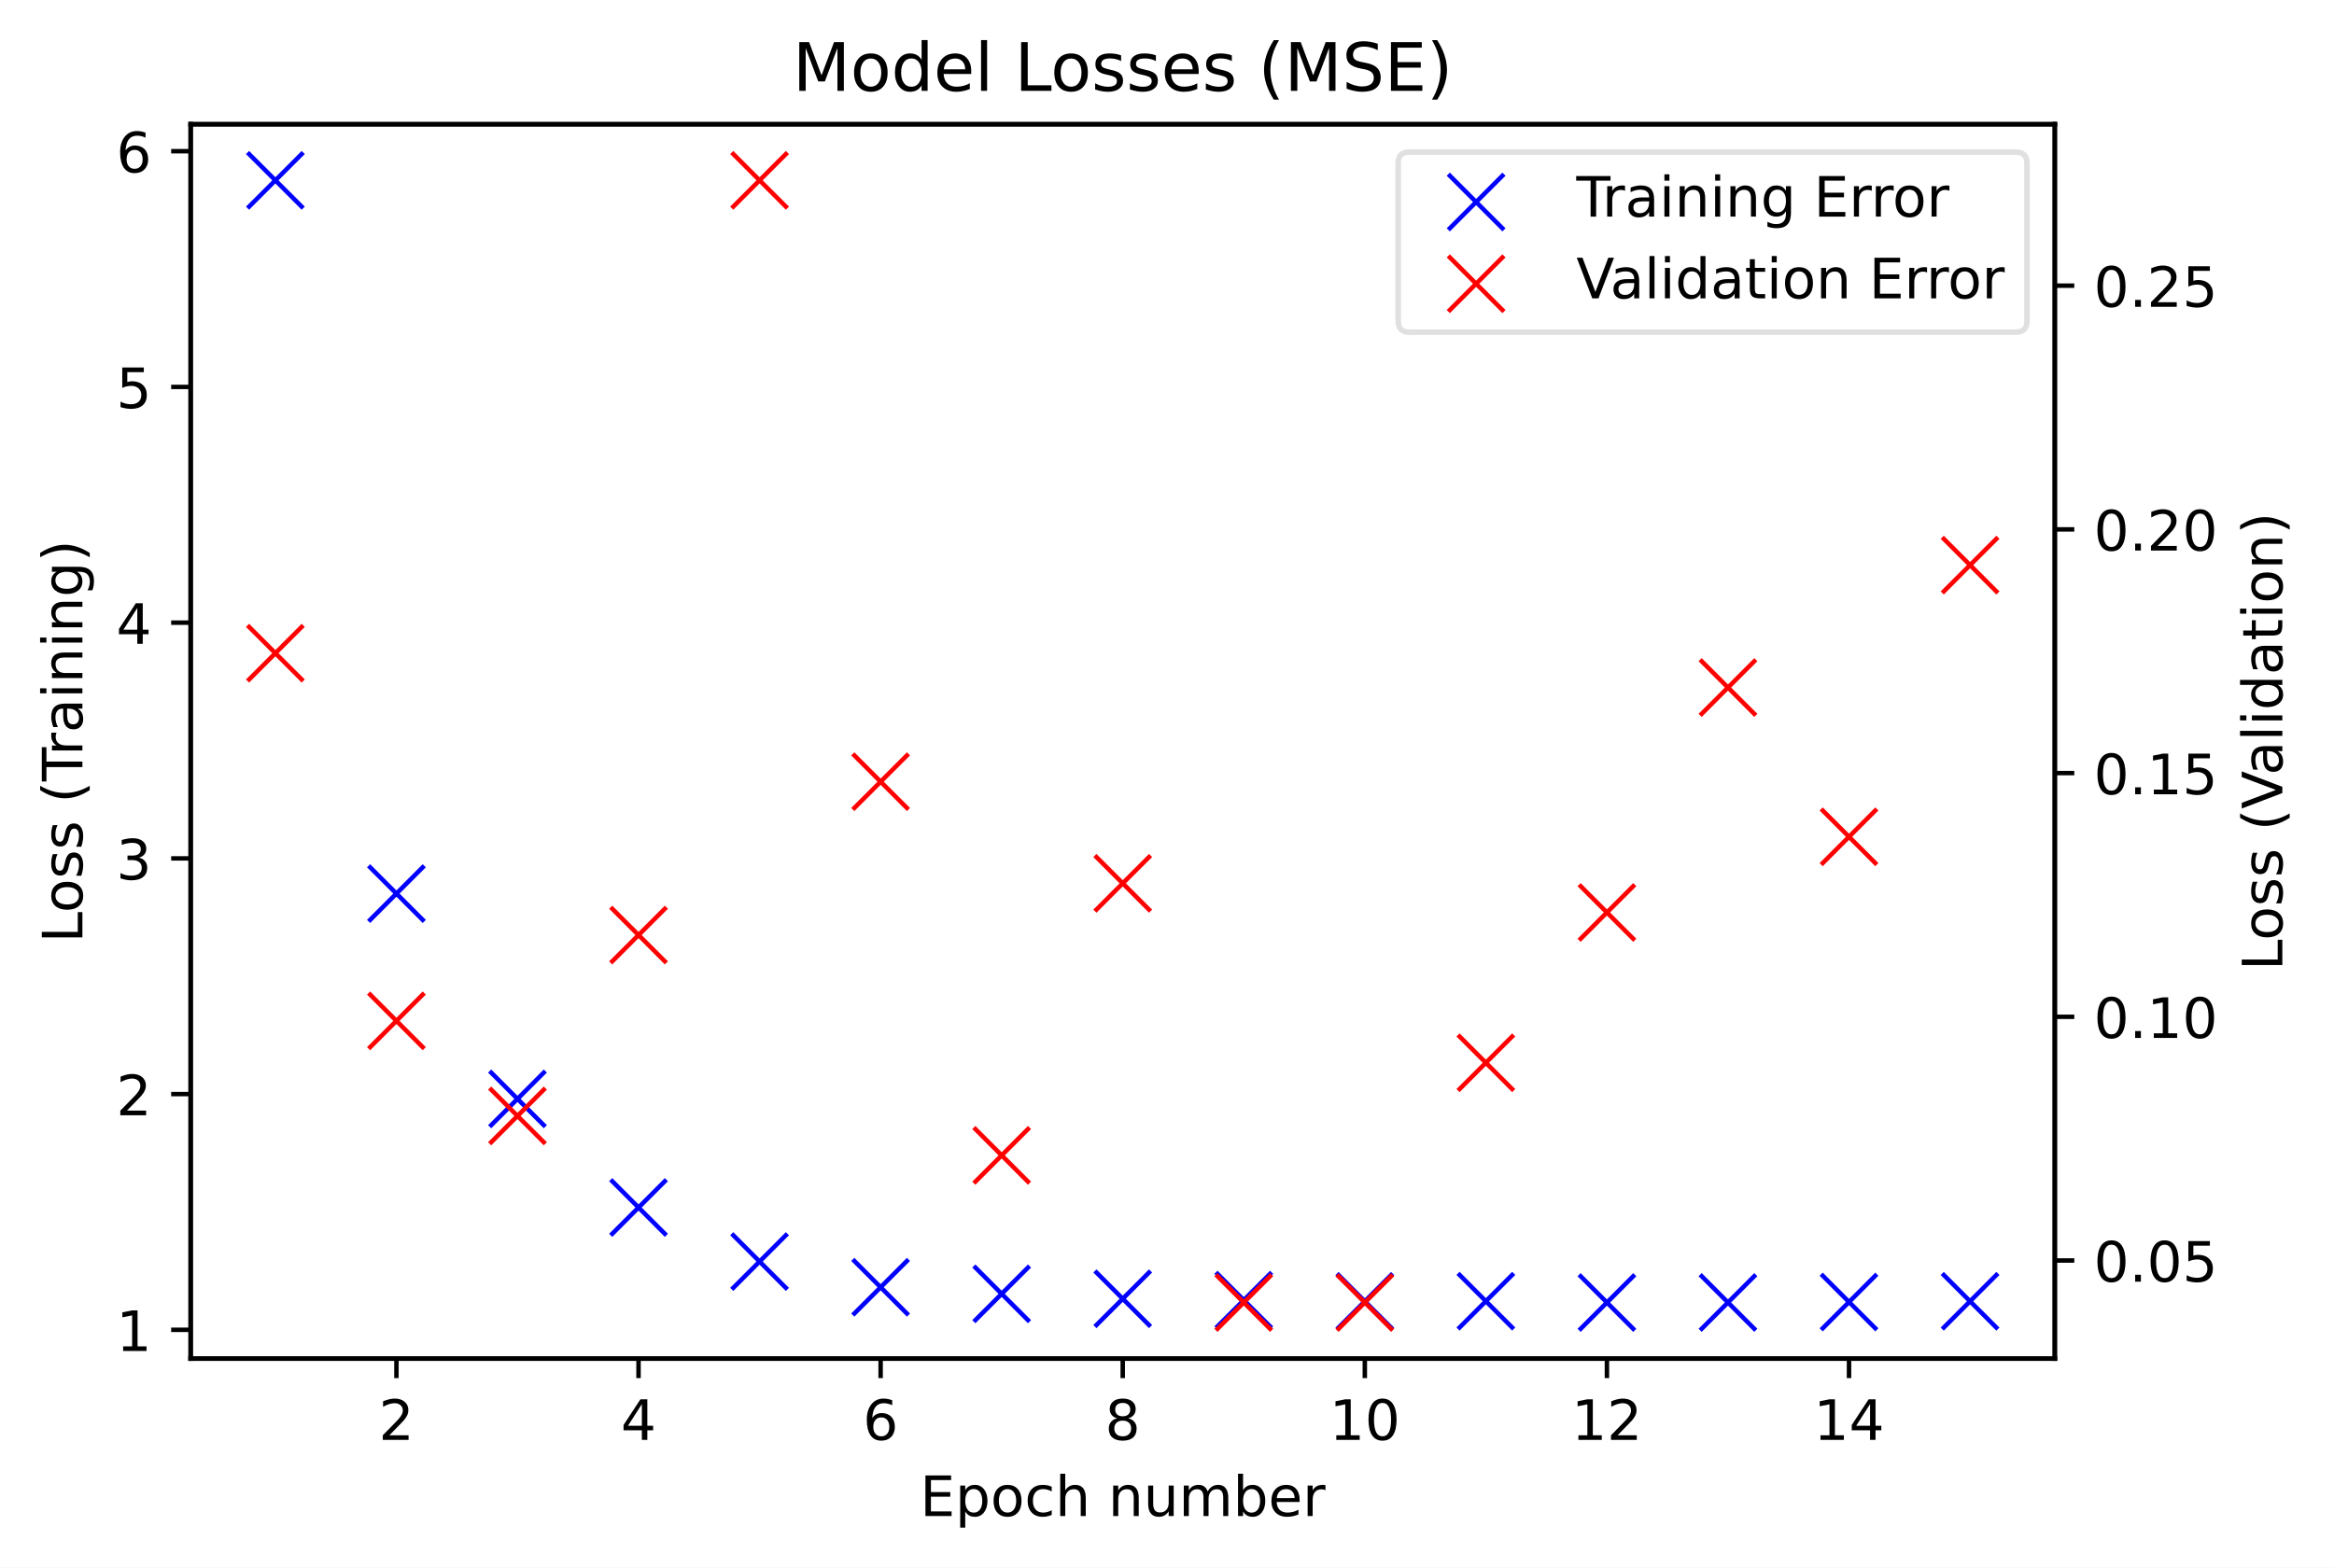
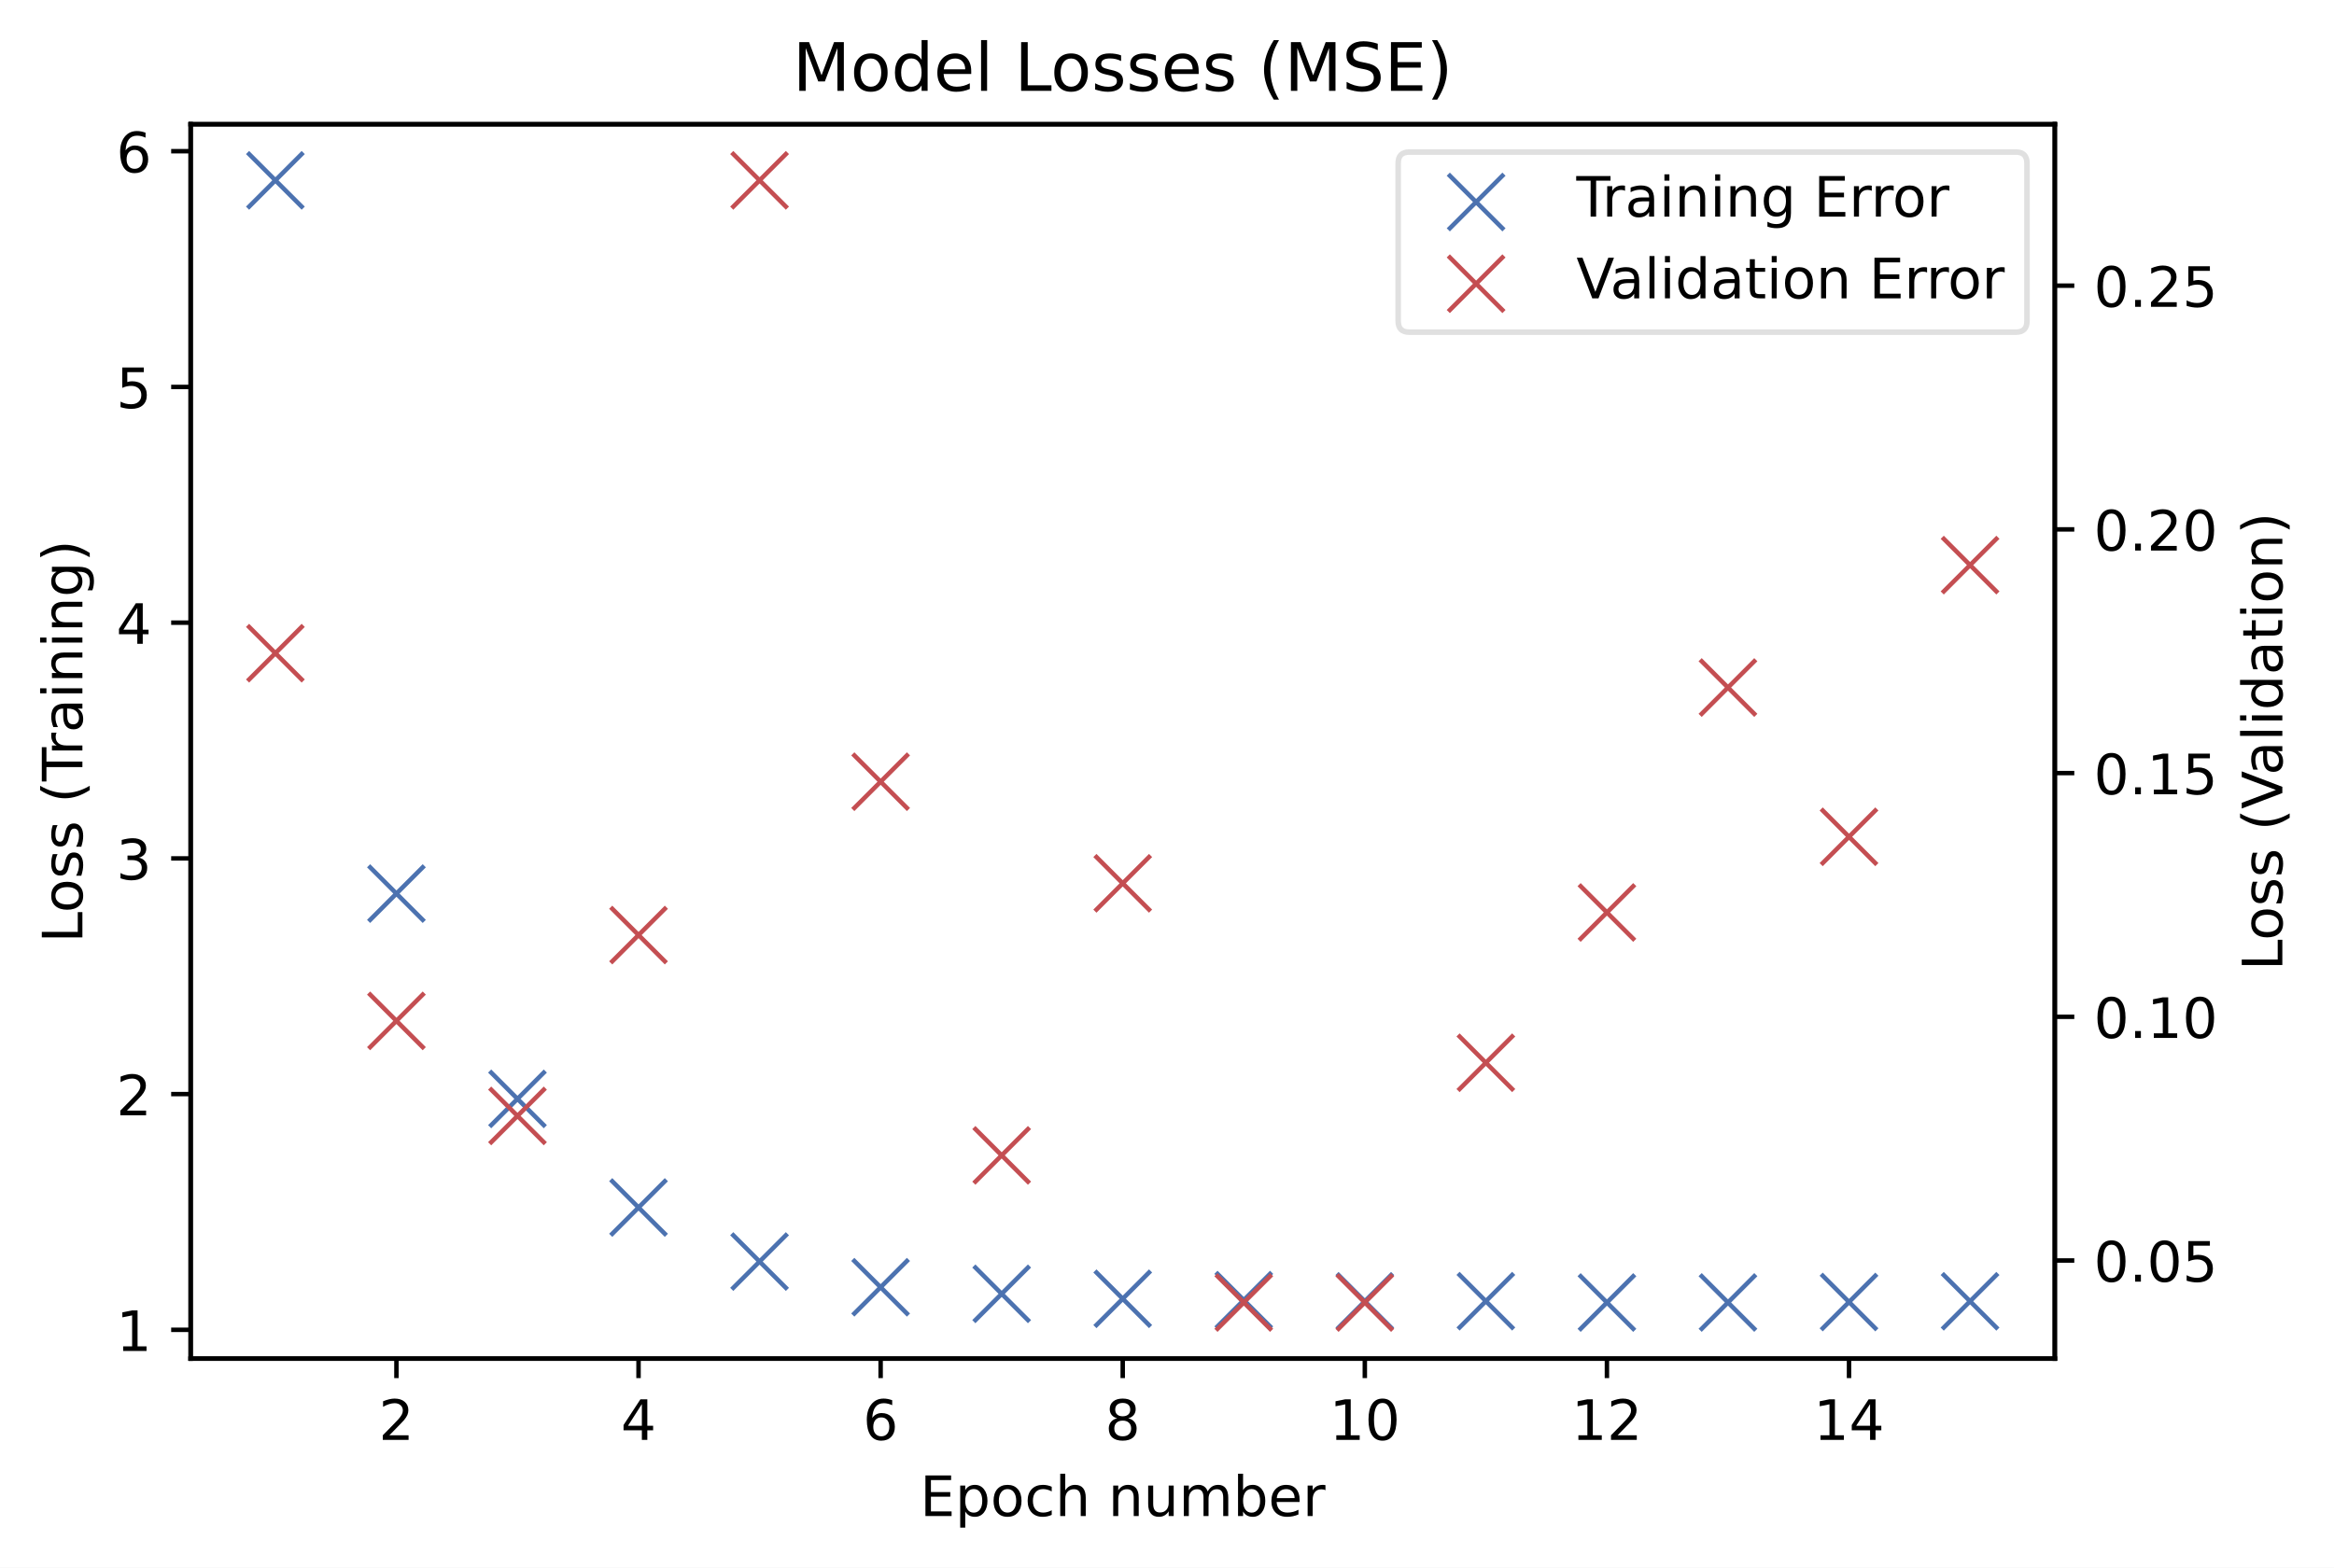
<svg xmlns="http://www.w3.org/2000/svg" xmlns:xlink="http://www.w3.org/1999/xlink" width="419.184pt" height="281.634pt" viewBox="0 0 419.184 281.634" version="1.1">
  <defs>
    <style type="text/css">*{stroke-linejoin: round; stroke-linecap: butt}</style>
  </defs>
  <g id="figure_1">
    <g id="patch_1">
      <path d="M 0 281.634  L 419.184 281.634  L 419.184 0  L 0 0  z " style="fill: #ffffff" />
    </g>
    <g id="axes_1">
      <g id="patch_2">
        <path d="M 34.241 244.078  L 369.041 244.078  L 369.041 22.318  L 34.241 22.318  z " style="fill: #ffffff" />
      </g>
      <g id="PathCollection_1">
        <defs>
-           <path id="mb3726e713e" d="M -5 5  L 5 -5  M -5 -5  L 5 5  " style="stroke: #0000ff; stroke-width: 0.8" />
+           <path id="m3250b4726f" d="M -5 5  L 5 -5  M -5 -5  L 5 5  " style="stroke: #4c72b0; stroke-width: 0.8" />
        </defs>
-         <g clip-path="url(#p3e9a6f4d60)">
-           <use xlink:href="#mb3726e713e" x="49.459" y="32.398" style="fill: #0000ff; stroke: #0000ff; stroke-width: 0.8" />
-           <use xlink:href="#mb3726e713e" x="71.199" y="160.533" style="fill: #0000ff; stroke: #0000ff; stroke-width: 0.8" />
-           <use xlink:href="#mb3726e713e" x="92.939" y="197.414" style="fill: #0000ff; stroke: #0000ff; stroke-width: 0.8" />
-           <use xlink:href="#mb3726e713e" x="114.68" y="216.928" style="fill: #0000ff; stroke: #0000ff; stroke-width: 0.8" />
-           <use xlink:href="#mb3726e713e" x="136.42" y="226.639" style="fill: #0000ff; stroke: #0000ff; stroke-width: 0.8" />
-           <use xlink:href="#mb3726e713e" x="158.16" y="231.252" style="fill: #0000ff; stroke: #0000ff; stroke-width: 0.8" />
-           <use xlink:href="#mb3726e713e" x="179.9" y="232.439" style="fill: #0000ff; stroke: #0000ff; stroke-width: 0.8" />
-           <use xlink:href="#mb3726e713e" x="201.641" y="233.323" style="fill: #0000ff; stroke: #0000ff; stroke-width: 0.8" />
-           <use xlink:href="#mb3726e713e" x="223.381" y="233.569" style="fill: #0000ff; stroke: #0000ff; stroke-width: 0.8" />
-           <use xlink:href="#mb3726e713e" x="245.121" y="233.783" style="fill: #0000ff; stroke: #0000ff; stroke-width: 0.8" />
-           <use xlink:href="#mb3726e713e" x="266.861" y="233.759" style="fill: #0000ff; stroke: #0000ff; stroke-width: 0.8" />
-           <use xlink:href="#mb3726e713e" x="288.602" y="233.998" style="fill: #0000ff; stroke: #0000ff; stroke-width: 0.8" />
-           <use xlink:href="#mb3726e713e" x="310.342" y="233.99" style="fill: #0000ff; stroke: #0000ff; stroke-width: 0.8" />
-           <use xlink:href="#mb3726e713e" x="332.082" y="233.906" style="fill: #0000ff; stroke: #0000ff; stroke-width: 0.8" />
-           <use xlink:href="#mb3726e713e" x="353.822" y="233.776" style="fill: #0000ff; stroke: #0000ff; stroke-width: 0.8" />
+         <g clip-path="url(#p61c40972ce)">
+           <use xlink:href="#m3250b4726f" x="49.459" y="32.398" style="fill: #4c72b0; stroke: #4c72b0; stroke-width: 0.8" />
+           <use xlink:href="#m3250b4726f" x="71.199" y="160.533" style="fill: #4c72b0; stroke: #4c72b0; stroke-width: 0.8" />
+           <use xlink:href="#m3250b4726f" x="92.939" y="197.414" style="fill: #4c72b0; stroke: #4c72b0; stroke-width: 0.8" />
+           <use xlink:href="#m3250b4726f" x="114.68" y="216.928" style="fill: #4c72b0; stroke: #4c72b0; stroke-width: 0.8" />
+           <use xlink:href="#m3250b4726f" x="136.42" y="226.639" style="fill: #4c72b0; stroke: #4c72b0; stroke-width: 0.8" />
+           <use xlink:href="#m3250b4726f" x="158.16" y="231.252" style="fill: #4c72b0; stroke: #4c72b0; stroke-width: 0.8" />
+           <use xlink:href="#m3250b4726f" x="179.9" y="232.439" style="fill: #4c72b0; stroke: #4c72b0; stroke-width: 0.8" />
+           <use xlink:href="#m3250b4726f" x="201.641" y="233.323" style="fill: #4c72b0; stroke: #4c72b0; stroke-width: 0.8" />
+           <use xlink:href="#m3250b4726f" x="223.381" y="233.569" style="fill: #4c72b0; stroke: #4c72b0; stroke-width: 0.8" />
+           <use xlink:href="#m3250b4726f" x="245.121" y="233.783" style="fill: #4c72b0; stroke: #4c72b0; stroke-width: 0.8" />
+           <use xlink:href="#m3250b4726f" x="266.861" y="233.759" style="fill: #4c72b0; stroke: #4c72b0; stroke-width: 0.8" />
+           <use xlink:href="#m3250b4726f" x="288.602" y="233.998" style="fill: #4c72b0; stroke: #4c72b0; stroke-width: 0.8" />
+           <use xlink:href="#m3250b4726f" x="310.342" y="233.99" style="fill: #4c72b0; stroke: #4c72b0; stroke-width: 0.8" />
+           <use xlink:href="#m3250b4726f" x="332.082" y="233.906" style="fill: #4c72b0; stroke: #4c72b0; stroke-width: 0.8" />
+           <use xlink:href="#m3250b4726f" x="353.822" y="233.776" style="fill: #4c72b0; stroke: #4c72b0; stroke-width: 0.8" />
        </g>
      </g>
      <g id="matplotlib.axis_1">
        <g id="xtick_1">
          <g id="line2d_1">
            <defs>
-               <path id="m79cc9556dd" d="M 0 0  L 0 3.5  " style="stroke: #000000; stroke-width: 0.8" />
+               <path id="md913545d0e" d="M 0 0  L 0 3.5  " style="stroke: #000000; stroke-width: 0.8" />
            </defs>
            <g>
-               <use xlink:href="#m79cc9556dd" x="71.199" y="244.078" style="stroke: #000000; stroke-width: 0.8" />
+               <use xlink:href="#md913545d0e" x="71.199" y="244.078" style="stroke: #000000; stroke-width: 0.8" />
            </g>
          </g>
          <g id="text_1">
            <g transform="translate(68.01782 258.6766) scale(0.1 -0.1)">
              <defs>
                <path id="DejaVuSans-32" d="M 1228 531  L 3431 531  L 3431 0  L 469 0  L 469 531  Q 828 903 1448 1529  Q 2069 2156 2228 2338  Q 2531 2678 2651 2914  Q 2772 3150 2772 3378  Q 2772 3750 2511 3984  Q 2250 4219 1831 4219  Q 1534 4219 1204 4116  Q 875 4013 500 3803  L 500 4441  Q 881 4594 1212 4672  Q 1544 4750 1819 4750  Q 2544 4750 2975 4387  Q 3406 4025 3406 3419  Q 3406 3131 3298 2873  Q 3191 2616 2906 2266  Q 2828 2175 2409 1742  Q 1991 1309 1228 531  z " transform="scale(0.015625)" />
              </defs>
              <use xlink:href="#DejaVuSans-32" />
            </g>
          </g>
        </g>
        <g id="xtick_2">
          <g id="line2d_2">
            <g>
-               <use xlink:href="#m79cc9556dd" x="114.68" y="244.078" style="stroke: #000000; stroke-width: 0.8" />
+               <use xlink:href="#md913545d0e" x="114.68" y="244.078" style="stroke: #000000; stroke-width: 0.8" />
            </g>
          </g>
          <g id="text_2">
            <g transform="translate(111.4983 258.6766) scale(0.1 -0.1)">
              <defs>
                <path id="DejaVuSans-34" d="M 2419 4116  L 825 1625  L 2419 1625  L 2419 4116  z M 2253 4666  L 3047 4666  L 3047 1625  L 3713 1625  L 3713 1100  L 3047 1100  L 3047 0  L 2419 0  L 2419 1100  L 313 1100  L 313 1709  L 2253 4666  z " transform="scale(0.015625)" />
              </defs>
              <use xlink:href="#DejaVuSans-34" />
            </g>
          </g>
        </g>
        <g id="xtick_3">
          <g id="line2d_3">
            <g>
-               <use xlink:href="#m79cc9556dd" x="158.16" y="244.078" style="stroke: #000000; stroke-width: 0.8" />
+               <use xlink:href="#md913545d0e" x="158.16" y="244.078" style="stroke: #000000; stroke-width: 0.8" />
            </g>
          </g>
          <g id="text_3">
            <g transform="translate(154.9789 258.6766) scale(0.1 -0.1)">
              <defs>
                <path id="DejaVuSans-36" d="M 2113 2584  Q 1688 2584 1439 2293  Q 1191 2003 1191 1497  Q 1191 994 1439 701  Q 1688 409 2113 409  Q 2538 409 2786 701  Q 3034 994 3034 1497  Q 3034 2003 2786 2293  Q 2538 2584 2113 2584  z M 3366 4563  L 3366 3988  Q 3128 4100 2886 4159  Q 2644 4219 2406 4219  Q 1781 4219 1451 3797  Q 1122 3375 1075 2522  Q 1259 2794 1537 2939  Q 1816 3084 2150 3084  Q 2853 3084 3261 2657  Q 3669 2231 3669 1497  Q 3669 778 3244 343  Q 2819 -91 2113 -91  Q 1303 -91 875 529  Q 447 1150 447 2328  Q 447 3434 972 4092  Q 1497 4750 2381 4750  Q 2619 4750 2861 4703  Q 3103 4656 3366 4563  z " transform="scale(0.015625)" />
              </defs>
              <use xlink:href="#DejaVuSans-36" />
            </g>
          </g>
        </g>
        <g id="xtick_4">
          <g id="line2d_4">
            <g>
-               <use xlink:href="#m79cc9556dd" x="201.641" y="244.078" style="stroke: #000000; stroke-width: 0.8" />
+               <use xlink:href="#md913545d0e" x="201.641" y="244.078" style="stroke: #000000; stroke-width: 0.8" />
            </g>
          </g>
          <g id="text_4">
            <g transform="translate(198.4594 258.6766) scale(0.1 -0.1)">
              <defs>
                <path id="DejaVuSans-38" d="M 2034 2216  Q 1584 2216 1326 1975  Q 1069 1734 1069 1313  Q 1069 891 1326 650  Q 1584 409 2034 409  Q 2484 409 2743 651  Q 3003 894 3003 1313  Q 3003 1734 2745 1975  Q 2488 2216 2034 2216  z M 1403 2484  Q 997 2584 770 2862  Q 544 3141 544 3541  Q 544 4100 942 4425  Q 1341 4750 2034 4750  Q 2731 4750 3128 4425  Q 3525 4100 3525 3541  Q 3525 3141 3298 2862  Q 3072 2584 2669 2484  Q 3125 2378 3379 2068  Q 3634 1759 3634 1313  Q 3634 634 3220 271  Q 2806 -91 2034 -91  Q 1263 -91 848 271  Q 434 634 434 1313  Q 434 1759 690 2068  Q 947 2378 1403 2484  z M 1172 3481  Q 1172 3119 1398 2916  Q 1625 2713 2034 2713  Q 2441 2713 2670 2916  Q 2900 3119 2900 3481  Q 2900 3844 2670 4047  Q 2441 4250 2034 4250  Q 1625 4250 1398 4047  Q 1172 3844 1172 3481  z " transform="scale(0.015625)" />
              </defs>
              <use xlink:href="#DejaVuSans-38" />
            </g>
          </g>
        </g>
        <g id="xtick_5">
          <g id="line2d_5">
            <g>
-               <use xlink:href="#m79cc9556dd" x="245.121" y="244.078" style="stroke: #000000; stroke-width: 0.8" />
+               <use xlink:href="#md913545d0e" x="245.121" y="244.078" style="stroke: #000000; stroke-width: 0.8" />
            </g>
          </g>
          <g id="text_5">
            <g transform="translate(238.7586 258.6766) scale(0.1 -0.1)">
              <defs>
                <path id="DejaVuSans-31" d="M 794 531  L 1825 531  L 1825 4091  L 703 3866  L 703 4441  L 1819 4666  L 2450 4666  L 2450 531  L 3481 531  L 3481 0  L 794 0  L 794 531  z " transform="scale(0.015625)" />
                <path id="DejaVuSans-30" d="M 2034 4250  Q 1547 4250 1301 3770  Q 1056 3291 1056 2328  Q 1056 1369 1301 889  Q 1547 409 2034 409  Q 2525 409 2770 889  Q 3016 1369 3016 2328  Q 3016 3291 2770 3770  Q 2525 4250 2034 4250  z M 2034 4750  Q 2819 4750 3233 4129  Q 3647 3509 3647 2328  Q 3647 1150 3233 529  Q 2819 -91 2034 -91  Q 1250 -91 836 529  Q 422 1150 422 2328  Q 422 3509 836 4129  Q 1250 4750 2034 4750  z " transform="scale(0.015625)" />
              </defs>
              <use xlink:href="#DejaVuSans-31" />
              <use xlink:href="#DejaVuSans-30" x="63.623" />
            </g>
          </g>
        </g>
        <g id="xtick_6">
          <g id="line2d_6">
            <g>
-               <use xlink:href="#m79cc9556dd" x="288.602" y="244.078" style="stroke: #000000; stroke-width: 0.8" />
+               <use xlink:href="#md913545d0e" x="288.602" y="244.078" style="stroke: #000000; stroke-width: 0.8" />
            </g>
          </g>
          <g id="text_6">
            <g transform="translate(282.2392 258.6766) scale(0.1 -0.1)">
              <use xlink:href="#DejaVuSans-31" />
              <use xlink:href="#DejaVuSans-32" x="63.623" />
            </g>
          </g>
        </g>
        <g id="xtick_7">
          <g id="line2d_7">
            <g>
-               <use xlink:href="#m79cc9556dd" x="332.082" y="244.078" style="stroke: #000000; stroke-width: 0.8" />
+               <use xlink:href="#md913545d0e" x="332.082" y="244.078" style="stroke: #000000; stroke-width: 0.8" />
            </g>
          </g>
          <g id="text_7">
            <g transform="translate(325.7197 258.6766) scale(0.1 -0.1)">
              <use xlink:href="#DejaVuSans-31" />
              <use xlink:href="#DejaVuSans-34" x="63.623" />
            </g>
          </g>
        </g>
        <g id="text_8">
          <g transform="translate(165.2266 272.3547) scale(0.1 -0.1)">
            <defs>
              <path id="DejaVuSans-45" d="M 628 4666  L 3578 4666  L 3578 4134  L 1259 4134  L 1259 2753  L 3481 2753  L 3481 2222  L 1259 2222  L 1259 531  L 3634 531  L 3634 0  L 628 0  L 628 4666  z " transform="scale(0.015625)" />
              <path id="DejaVuSans-70" d="M 1159 525  L 1159 -1331  L 581 -1331  L 581 3500  L 1159 3500  L 1159 2969  Q 1341 3281 1617 3432  Q 1894 3584 2278 3584  Q 2916 3584 3314 3078  Q 3713 2572 3713 1747  Q 3713 922 3314 415  Q 2916 -91 2278 -91  Q 1894 -91 1617 61  Q 1341 213 1159 525  z M 3116 1747  Q 3116 2381 2855 2742  Q 2594 3103 2138 3103  Q 1681 3103 1420 2742  Q 1159 2381 1159 1747  Q 1159 1113 1420 752  Q 1681 391 2138 391  Q 2594 391 2855 752  Q 3116 1113 3116 1747  z " transform="scale(0.015625)" />
              <path id="DejaVuSans-6f" d="M 1959 3097  Q 1497 3097 1228 2736  Q 959 2375 959 1747  Q 959 1119 1226 758  Q 1494 397 1959 397  Q 2419 397 2687 759  Q 2956 1122 2956 1747  Q 2956 2369 2687 2733  Q 2419 3097 1959 3097  z M 1959 3584  Q 2709 3584 3137 3096  Q 3566 2609 3566 1747  Q 3566 888 3137 398  Q 2709 -91 1959 -91  Q 1206 -91 779 398  Q 353 888 353 1747  Q 353 2609 779 3096  Q 1206 3584 1959 3584  z " transform="scale(0.015625)" />
              <path id="DejaVuSans-63" d="M 3122 3366  L 3122 2828  Q 2878 2963 2633 3030  Q 2388 3097 2138 3097  Q 1578 3097 1268 2742  Q 959 2388 959 1747  Q 959 1106 1268 751  Q 1578 397 2138 397  Q 2388 397 2633 464  Q 2878 531 3122 666  L 3122 134  Q 2881 22 2623 -34  Q 2366 -91 2075 -91  Q 1284 -91 818 406  Q 353 903 353 1747  Q 353 2603 823 3093  Q 1294 3584 2113 3584  Q 2378 3584 2631 3529  Q 2884 3475 3122 3366  z " transform="scale(0.015625)" />
              <path id="DejaVuSans-68" d="M 3513 2113  L 3513 0  L 2938 0  L 2938 2094  Q 2938 2591 2744 2837  Q 2550 3084 2163 3084  Q 1697 3084 1428 2787  Q 1159 2491 1159 1978  L 1159 0  L 581 0  L 581 4863  L 1159 4863  L 1159 2956  Q 1366 3272 1645 3428  Q 1925 3584 2291 3584  Q 2894 3584 3203 3211  Q 3513 2838 3513 2113  z " transform="scale(0.015625)" />
              <path id="DejaVuSans-20" transform="scale(0.015625)" />
              <path id="DejaVuSans-6e" d="M 3513 2113  L 3513 0  L 2938 0  L 2938 2094  Q 2938 2591 2744 2837  Q 2550 3084 2163 3084  Q 1697 3084 1428 2787  Q 1159 2491 1159 1978  L 1159 0  L 581 0  L 581 3500  L 1159 3500  L 1159 2956  Q 1366 3272 1645 3428  Q 1925 3584 2291 3584  Q 2894 3584 3203 3211  Q 3513 2838 3513 2113  z " transform="scale(0.015625)" />
              <path id="DejaVuSans-75" d="M 544 1381  L 544 3500  L 1119 3500  L 1119 1403  Q 1119 906 1312 657  Q 1506 409 1894 409  Q 2359 409 2629 706  Q 2900 1003 2900 1516  L 2900 3500  L 3475 3500  L 3475 0  L 2900 0  L 2900 538  Q 2691 219 2414 64  Q 2138 -91 1772 -91  Q 1169 -91 856 284  Q 544 659 544 1381  z M 1991 3584  L 1991 3584  z " transform="scale(0.015625)" />
              <path id="DejaVuSans-6d" d="M 3328 2828  Q 3544 3216 3844 3400  Q 4144 3584 4550 3584  Q 5097 3584 5394 3201  Q 5691 2819 5691 2113  L 5691 0  L 5113 0  L 5113 2094  Q 5113 2597 4934 2840  Q 4756 3084 4391 3084  Q 3944 3084 3684 2787  Q 3425 2491 3425 1978  L 3425 0  L 2847 0  L 2847 2094  Q 2847 2600 2669 2842  Q 2491 3084 2119 3084  Q 1678 3084 1418 2786  Q 1159 2488 1159 1978  L 1159 0  L 581 0  L 581 3500  L 1159 3500  L 1159 2956  Q 1356 3278 1631 3431  Q 1906 3584 2284 3584  Q 2666 3584 2933 3390  Q 3200 3197 3328 2828  z " transform="scale(0.015625)" />
              <path id="DejaVuSans-62" d="M 3116 1747  Q 3116 2381 2855 2742  Q 2594 3103 2138 3103  Q 1681 3103 1420 2742  Q 1159 2381 1159 1747  Q 1159 1113 1420 752  Q 1681 391 2138 391  Q 2594 391 2855 752  Q 3116 1113 3116 1747  z M 1159 2969  Q 1341 3281 1617 3432  Q 1894 3584 2278 3584  Q 2916 3584 3314 3078  Q 3713 2572 3713 1747  Q 3713 922 3314 415  Q 2916 -91 2278 -91  Q 1894 -91 1617 61  Q 1341 213 1159 525  L 1159 0  L 581 0  L 581 4863  L 1159 4863  L 1159 2969  z " transform="scale(0.015625)" />
              <path id="DejaVuSans-65" d="M 3597 1894  L 3597 1613  L 953 1613  Q 991 1019 1311 708  Q 1631 397 2203 397  Q 2534 397 2845 478  Q 3156 559 3463 722  L 3463 178  Q 3153 47 2828 -22  Q 2503 -91 2169 -91  Q 1331 -91 842 396  Q 353 884 353 1716  Q 353 2575 817 3079  Q 1281 3584 2069 3584  Q 2775 3584 3186 3129  Q 3597 2675 3597 1894  z M 3022 2063  Q 3016 2534 2758 2815  Q 2500 3097 2075 3097  Q 1594 3097 1305 2825  Q 1016 2553 972 2059  L 3022 2063  z " transform="scale(0.015625)" />
              <path id="DejaVuSans-72" d="M 2631 2963  Q 2534 3019 2420 3045  Q 2306 3072 2169 3072  Q 1681 3072 1420 2755  Q 1159 2438 1159 1844  L 1159 0  L 581 0  L 581 3500  L 1159 3500  L 1159 2956  Q 1341 3275 1631 3429  Q 1922 3584 2338 3584  Q 2397 3584 2469 3576  Q 2541 3569 2628 3553  L 2631 2963  z " transform="scale(0.015625)" />
            </defs>
            <use xlink:href="#DejaVuSans-45" />
            <use xlink:href="#DejaVuSans-70" x="63.184" />
            <use xlink:href="#DejaVuSans-6f" x="126.66" />
            <use xlink:href="#DejaVuSans-63" x="187.842" />
            <use xlink:href="#DejaVuSans-68" x="242.822" />
            <use xlink:href="#DejaVuSans-20" x="306.201" />
            <use xlink:href="#DejaVuSans-6e" x="337.988" />
            <use xlink:href="#DejaVuSans-75" x="401.367" />
            <use xlink:href="#DejaVuSans-6d" x="464.746" />
            <use xlink:href="#DejaVuSans-62" x="562.158" />
            <use xlink:href="#DejaVuSans-65" x="625.635" />
            <use xlink:href="#DejaVuSans-72" x="687.158" />
          </g>
        </g>
      </g>
      <g id="matplotlib.axis_2">
        <g id="ytick_1">
          <g id="line2d_8">
            <defs>
-               <path id="m2c5ec5fc30" d="M 0 0  L -3.5 0  " style="stroke: #000000; stroke-width: 0.8" />
+               <path id="m5b9c83cafd" d="M 0 0  L -3.5 0  " style="stroke: #000000; stroke-width: 0.8" />
            </defs>
            <g>
-               <use xlink:href="#m2c5ec5fc30" x="34.241" y="238.903" style="stroke: #000000; stroke-width: 0.8" />
+               <use xlink:href="#m5b9c83cafd" x="34.241" y="238.903" style="stroke: #000000; stroke-width: 0.8" />
            </g>
          </g>
          <g id="text_9">
            <g transform="translate(20.87813 242.7022) scale(0.1 -0.1)">
              <use xlink:href="#DejaVuSans-31" />
            </g>
          </g>
        </g>
        <g id="ytick_2">
          <g id="line2d_9">
            <g>
-               <use xlink:href="#m2c5ec5fc30" x="34.241" y="196.555" style="stroke: #000000; stroke-width: 0.8" />
+               <use xlink:href="#m5b9c83cafd" x="34.241" y="196.555" style="stroke: #000000; stroke-width: 0.8" />
            </g>
          </g>
          <g id="text_10">
            <g transform="translate(20.87813 200.3546) scale(0.1 -0.1)">
              <use xlink:href="#DejaVuSans-32" />
            </g>
          </g>
        </g>
        <g id="ytick_3">
          <g id="line2d_10">
            <g>
-               <use xlink:href="#m2c5ec5fc30" x="34.241" y="154.208" style="stroke: #000000; stroke-width: 0.8" />
+               <use xlink:href="#m5b9c83cafd" x="34.241" y="154.208" style="stroke: #000000; stroke-width: 0.8" />
            </g>
          </g>
          <g id="text_11">
            <g transform="translate(20.87813 158.0071) scale(0.1 -0.1)">
              <defs>
                <path id="DejaVuSans-33" d="M 2597 2516  Q 3050 2419 3304 2112  Q 3559 1806 3559 1356  Q 3559 666 3084 287  Q 2609 -91 1734 -91  Q 1441 -91 1130 -33  Q 819 25 488 141  L 488 750  Q 750 597 1062 519  Q 1375 441 1716 441  Q 2309 441 2620 675  Q 2931 909 2931 1356  Q 2931 1769 2642 2001  Q 2353 2234 1838 2234  L 1294 2234  L 1294 2753  L 1863 2753  Q 2328 2753 2575 2939  Q 2822 3125 2822 3475  Q 2822 3834 2567 4026  Q 2313 4219 1838 4219  Q 1578 4219 1281 4162  Q 984 4106 628 3988  L 628 4550  Q 988 4650 1302 4700  Q 1616 4750 1894 4750  Q 2613 4750 3031 4423  Q 3450 4097 3450 3541  Q 3450 3153 3228 2886  Q 3006 2619 2597 2516  z " transform="scale(0.015625)" />
              </defs>
              <use xlink:href="#DejaVuSans-33" />
            </g>
          </g>
        </g>
        <g id="ytick_4">
          <g id="line2d_11">
            <g>
-               <use xlink:href="#m2c5ec5fc30" x="34.241" y="111.86" style="stroke: #000000; stroke-width: 0.8" />
+               <use xlink:href="#m5b9c83cafd" x="34.241" y="111.86" style="stroke: #000000; stroke-width: 0.8" />
            </g>
          </g>
          <g id="text_12">
            <g transform="translate(20.87813 115.6595) scale(0.1 -0.1)">
              <use xlink:href="#DejaVuSans-34" />
            </g>
          </g>
        </g>
        <g id="ytick_5">
          <g id="line2d_12">
            <g>
-               <use xlink:href="#m2c5ec5fc30" x="34.241" y="69.513" style="stroke: #000000; stroke-width: 0.8" />
+               <use xlink:href="#m5b9c83cafd" x="34.241" y="69.513" style="stroke: #000000; stroke-width: 0.8" />
            </g>
          </g>
          <g id="text_13">
            <g transform="translate(20.87813 73.31191) scale(0.1 -0.1)">
              <defs>
                <path id="DejaVuSans-35" d="M 691 4666  L 3169 4666  L 3169 4134  L 1269 4134  L 1269 2991  Q 1406 3038 1543 3061  Q 1681 3084 1819 3084  Q 2600 3084 3056 2656  Q 3513 2228 3513 1497  Q 3513 744 3044 326  Q 2575 -91 1722 -91  Q 1428 -91 1123 -41  Q 819 9 494 109  L 494 744  Q 775 591 1075 516  Q 1375 441 1709 441  Q 2250 441 2565 725  Q 2881 1009 2881 1497  Q 2881 1984 2565 2268  Q 2250 2553 1709 2553  Q 1456 2553 1204 2497  Q 953 2441 691 2322  L 691 4666  z " transform="scale(0.015625)" />
              </defs>
              <use xlink:href="#DejaVuSans-35" />
            </g>
          </g>
        </g>
        <g id="ytick_6">
          <g id="line2d_13">
            <g>
-               <use xlink:href="#m2c5ec5fc30" x="34.241" y="27.165" style="stroke: #000000; stroke-width: 0.8" />
+               <use xlink:href="#m5b9c83cafd" x="34.241" y="27.165" style="stroke: #000000; stroke-width: 0.8" />
            </g>
          </g>
          <g id="text_14">
            <g transform="translate(20.87813 30.96433) scale(0.1 -0.1)">
              <use xlink:href="#DejaVuSans-36" />
            </g>
          </g>
        </g>
        <g id="text_15">
          <g transform="translate(14.79844 169.3817) rotate(-90) scale(0.1 -0.1)">
            <defs>
              <path id="DejaVuSans-4c" d="M 628 4666  L 1259 4666  L 1259 531  L 3531 531  L 3531 0  L 628 0  L 628 4666  z " transform="scale(0.015625)" />
              <path id="DejaVuSans-73" d="M 2834 3397  L 2834 2853  Q 2591 2978 2328 3040  Q 2066 3103 1784 3103  Q 1356 3103 1142 2972  Q 928 2841 928 2578  Q 928 2378 1081 2264  Q 1234 2150 1697 2047  L 1894 2003  Q 2506 1872 2764 1633  Q 3022 1394 3022 966  Q 3022 478 2636 193  Q 2250 -91 1575 -91  Q 1294 -91 989 -36  Q 684 19 347 128  L 347 722  Q 666 556 975 473  Q 1284 391 1588 391  Q 1994 391 2212 530  Q 2431 669 2431 922  Q 2431 1156 2273 1281  Q 2116 1406 1581 1522  L 1381 1569  Q 847 1681 609 1914  Q 372 2147 372 2553  Q 372 3047 722 3315  Q 1072 3584 1716 3584  Q 2034 3584 2315 3537  Q 2597 3491 2834 3397  z " transform="scale(0.015625)" />
              <path id="DejaVuSans-28" d="M 1984 4856  Q 1566 4138 1362 3434  Q 1159 2731 1159 2009  Q 1159 1288 1364 580  Q 1569 -128 1984 -844  L 1484 -844  Q 1016 -109 783 600  Q 550 1309 550 2009  Q 550 2706 781 3412  Q 1013 4119 1484 4856  L 1984 4856  z " transform="scale(0.015625)" />
              <path id="DejaVuSans-54" d="M -19 4666  L 3928 4666  L 3928 4134  L 2272 4134  L 2272 0  L 1638 0  L 1638 4134  L -19 4134  L -19 4666  z " transform="scale(0.015625)" />
              <path id="DejaVuSans-61" d="M 2194 1759  Q 1497 1759 1228 1600  Q 959 1441 959 1056  Q 959 750 1161 570  Q 1363 391 1709 391  Q 2188 391 2477 730  Q 2766 1069 2766 1631  L 2766 1759  L 2194 1759  z M 3341 1997  L 3341 0  L 2766 0  L 2766 531  Q 2569 213 2275 61  Q 1981 -91 1556 -91  Q 1019 -91 701 211  Q 384 513 384 1019  Q 384 1609 779 1909  Q 1175 2209 1959 2209  L 2766 2209  L 2766 2266  Q 2766 2663 2505 2880  Q 2244 3097 1772 3097  Q 1472 3097 1187 3025  Q 903 2953 641 2809  L 641 3341  Q 956 3463 1253 3523  Q 1550 3584 1831 3584  Q 2591 3584 2966 3190  Q 3341 2797 3341 1997  z " transform="scale(0.015625)" />
              <path id="DejaVuSans-69" d="M 603 3500  L 1178 3500  L 1178 0  L 603 0  L 603 3500  z M 603 4863  L 1178 4863  L 1178 4134  L 603 4134  L 603 4863  z " transform="scale(0.015625)" />
              <path id="DejaVuSans-67" d="M 2906 1791  Q 2906 2416 2648 2759  Q 2391 3103 1925 3103  Q 1463 3103 1205 2759  Q 947 2416 947 1791  Q 947 1169 1205 825  Q 1463 481 1925 481  Q 2391 481 2648 825  Q 2906 1169 2906 1791  z M 3481 434  Q 3481 -459 3084 -895  Q 2688 -1331 1869 -1331  Q 1566 -1331 1297 -1286  Q 1028 -1241 775 -1147  L 775 -588  Q 1028 -725 1275 -790  Q 1522 -856 1778 -856  Q 2344 -856 2625 -561  Q 2906 -266 2906 331  L 2906 616  Q 2728 306 2450 153  Q 2172 0 1784 0  Q 1141 0 747 490  Q 353 981 353 1791  Q 353 2603 747 3093  Q 1141 3584 1784 3584  Q 2172 3584 2450 3431  Q 2728 3278 2906 2969  L 2906 3500  L 3481 3500  L 3481 434  z " transform="scale(0.015625)" />
              <path id="DejaVuSans-29" d="M 513 4856  L 1013 4856  Q 1481 4119 1714 3412  Q 1947 2706 1947 2009  Q 1947 1309 1714 600  Q 1481 -109 1013 -844  L 513 -844  Q 928 -128 1133 580  Q 1338 1288 1338 2009  Q 1338 2731 1133 3434  Q 928 4138 513 4856  z " transform="scale(0.015625)" />
            </defs>
            <use xlink:href="#DejaVuSans-4c" />
            <use xlink:href="#DejaVuSans-6f" x="53.963" />
            <use xlink:href="#DejaVuSans-73" x="115.145" />
            <use xlink:href="#DejaVuSans-73" x="167.244" />
            <use xlink:href="#DejaVuSans-20" x="219.344" />
            <use xlink:href="#DejaVuSans-28" x="251.131" />
            <use xlink:href="#DejaVuSans-54" x="290.145" />
            <use xlink:href="#DejaVuSans-72" x="336.479" />
            <use xlink:href="#DejaVuSans-61" x="377.592" />
            <use xlink:href="#DejaVuSans-69" x="438.871" />
            <use xlink:href="#DejaVuSans-6e" x="466.654" />
            <use xlink:href="#DejaVuSans-69" x="530.033" />
            <use xlink:href="#DejaVuSans-6e" x="557.816" />
            <use xlink:href="#DejaVuSans-67" x="621.195" />
            <use xlink:href="#DejaVuSans-29" x="684.672" />
          </g>
        </g>
      </g>
      <g id="patch_3">
        <path d="M 34.241 244.078  L 34.241 22.318  " style="fill: none; stroke: #000000; stroke-width: 0.8; stroke-linejoin: miter; stroke-linecap: square" />
      </g>
      <g id="patch_4">
        <path d="M 369.041 244.078  L 369.041 22.318  " style="fill: none; stroke: #000000; stroke-width: 0.8; stroke-linejoin: miter; stroke-linecap: square" />
      </g>
      <g id="patch_5">
        <path d="M 34.241 244.078  L 369.041 244.078  " style="fill: none; stroke: #000000; stroke-width: 0.8; stroke-linejoin: miter; stroke-linecap: square" />
      </g>
      <g id="patch_6">
        <path d="M 34.241 22.318  L 369.041 22.318  " style="fill: none; stroke: #000000; stroke-width: 0.8; stroke-linejoin: miter; stroke-linecap: square" />
      </g>
    </g>
    <g id="axes_2">
      <g id="PathCollection_2">
        <defs>
-           <path id="m4a75a73ef8" d="M -5 5  L 5 -5  M -5 -5  L 5 5  " style="stroke: #ff0000; stroke-width: 0.8" />
+           <path id="mcb1f0a60f6" d="M -5 5  L 5 -5  M -5 -5  L 5 5  " style="stroke: #c44e52; stroke-width: 0.8" />
        </defs>
-         <g clip-path="url(#p3e9a6f4d60)">
-           <use xlink:href="#m4a75a73ef8" x="49.459" y="117.346" style="fill: #ff0000; stroke: #ff0000; stroke-width: 0.8" />
-           <use xlink:href="#m4a75a73ef8" x="71.199" y="183.4" style="fill: #ff0000; stroke: #ff0000; stroke-width: 0.8" />
-           <use xlink:href="#m4a75a73ef8" x="92.939" y="200.475" style="fill: #ff0000; stroke: #ff0000; stroke-width: 0.8" />
-           <use xlink:href="#m4a75a73ef8" x="114.68" y="167.981" style="fill: #ff0000; stroke: #ff0000; stroke-width: 0.8" />
-           <use xlink:href="#m4a75a73ef8" x="136.42" y="32.398" style="fill: #ff0000; stroke: #ff0000; stroke-width: 0.8" />
-           <use xlink:href="#m4a75a73ef8" x="158.16" y="140.43" style="fill: #ff0000; stroke: #ff0000; stroke-width: 0.8" />
-           <use xlink:href="#m4a75a73ef8" x="179.9" y="207.562" style="fill: #ff0000; stroke: #ff0000; stroke-width: 0.8" />
-           <use xlink:href="#m4a75a73ef8" x="201.641" y="158.69" style="fill: #ff0000; stroke: #ff0000; stroke-width: 0.8" />
-           <use xlink:href="#m4a75a73ef8" x="223.381" y="233.995" style="fill: #ff0000; stroke: #ff0000; stroke-width: 0.8" />
-           <use xlink:href="#m4a75a73ef8" x="245.121" y="233.998" style="fill: #ff0000; stroke: #ff0000; stroke-width: 0.8" />
-           <use xlink:href="#m4a75a73ef8" x="266.861" y="190.926" style="fill: #ff0000; stroke: #ff0000; stroke-width: 0.8" />
-           <use xlink:href="#m4a75a73ef8" x="288.602" y="163.926" style="fill: #ff0000; stroke: #ff0000; stroke-width: 0.8" />
-           <use xlink:href="#m4a75a73ef8" x="310.342" y="123.516" style="fill: #ff0000; stroke: #ff0000; stroke-width: 0.8" />
-           <use xlink:href="#m4a75a73ef8" x="332.082" y="150.329" style="fill: #ff0000; stroke: #ff0000; stroke-width: 0.8" />
-           <use xlink:href="#m4a75a73ef8" x="353.822" y="101.523" style="fill: #ff0000; stroke: #ff0000; stroke-width: 0.8" />
+         <g clip-path="url(#p61c40972ce)">
+           <use xlink:href="#mcb1f0a60f6" x="49.459" y="117.346" style="fill: #c44e52; stroke: #c44e52; stroke-width: 0.8" />
+           <use xlink:href="#mcb1f0a60f6" x="71.199" y="183.4" style="fill: #c44e52; stroke: #c44e52; stroke-width: 0.8" />
+           <use xlink:href="#mcb1f0a60f6" x="92.939" y="200.475" style="fill: #c44e52; stroke: #c44e52; stroke-width: 0.8" />
+           <use xlink:href="#mcb1f0a60f6" x="114.68" y="167.981" style="fill: #c44e52; stroke: #c44e52; stroke-width: 0.8" />
+           <use xlink:href="#mcb1f0a60f6" x="136.42" y="32.398" style="fill: #c44e52; stroke: #c44e52; stroke-width: 0.8" />
+           <use xlink:href="#mcb1f0a60f6" x="158.16" y="140.43" style="fill: #c44e52; stroke: #c44e52; stroke-width: 0.8" />
+           <use xlink:href="#mcb1f0a60f6" x="179.9" y="207.562" style="fill: #c44e52; stroke: #c44e52; stroke-width: 0.8" />
+           <use xlink:href="#mcb1f0a60f6" x="201.641" y="158.69" style="fill: #c44e52; stroke: #c44e52; stroke-width: 0.8" />
+           <use xlink:href="#mcb1f0a60f6" x="223.381" y="233.995" style="fill: #c44e52; stroke: #c44e52; stroke-width: 0.8" />
+           <use xlink:href="#mcb1f0a60f6" x="245.121" y="233.998" style="fill: #c44e52; stroke: #c44e52; stroke-width: 0.8" />
+           <use xlink:href="#mcb1f0a60f6" x="266.861" y="190.926" style="fill: #c44e52; stroke: #c44e52; stroke-width: 0.8" />
+           <use xlink:href="#mcb1f0a60f6" x="288.602" y="163.926" style="fill: #c44e52; stroke: #c44e52; stroke-width: 0.8" />
+           <use xlink:href="#mcb1f0a60f6" x="310.342" y="123.516" style="fill: #c44e52; stroke: #c44e52; stroke-width: 0.8" />
+           <use xlink:href="#mcb1f0a60f6" x="332.082" y="150.329" style="fill: #c44e52; stroke: #c44e52; stroke-width: 0.8" />
+           <use xlink:href="#mcb1f0a60f6" x="353.822" y="101.523" style="fill: #c44e52; stroke: #c44e52; stroke-width: 0.8" />
        </g>
      </g>
      <g id="matplotlib.axis_3">
        <g id="ytick_7">
          <g id="line2d_14">
            <defs>
-               <path id="me43bd7fdb2" d="M 0 0  L 3.5 0  " style="stroke: #000000; stroke-width: 0.8" />
+               <path id="m7b26700afc" d="M 0 0  L 3.5 0  " style="stroke: #000000; stroke-width: 0.8" />
            </defs>
            <g>
-               <use xlink:href="#me43bd7fdb2" x="369.041" y="226.45" style="stroke: #000000; stroke-width: 0.8" />
+               <use xlink:href="#m7b26700afc" x="369.041" y="226.45" style="stroke: #000000; stroke-width: 0.8" />
            </g>
          </g>
          <g id="text_16">
            <g transform="translate(376.0406 230.2488) scale(0.1 -0.1)">
              <defs>
                <path id="DejaVuSans-2e" d="M 684 794  L 1344 794  L 1344 0  L 684 0  L 684 794  z " transform="scale(0.015625)" />
              </defs>
              <use xlink:href="#DejaVuSans-30" />
              <use xlink:href="#DejaVuSans-2e" x="63.623" />
              <use xlink:href="#DejaVuSans-30" x="95.41" />
              <use xlink:href="#DejaVuSans-35" x="159.033" />
            </g>
          </g>
        </g>
        <g id="ytick_8">
          <g id="line2d_15">
            <g>
-               <use xlink:href="#me43bd7fdb2" x="369.041" y="182.668" style="stroke: #000000; stroke-width: 0.8" />
+               <use xlink:href="#m7b26700afc" x="369.041" y="182.668" style="stroke: #000000; stroke-width: 0.8" />
            </g>
          </g>
          <g id="text_17">
            <g transform="translate(376.0406 186.4669) scale(0.1 -0.1)">
              <use xlink:href="#DejaVuSans-30" />
              <use xlink:href="#DejaVuSans-2e" x="63.623" />
              <use xlink:href="#DejaVuSans-31" x="95.41" />
              <use xlink:href="#DejaVuSans-30" x="159.033" />
            </g>
          </g>
        </g>
        <g id="ytick_9">
          <g id="line2d_16">
            <g>
-               <use xlink:href="#me43bd7fdb2" x="369.041" y="138.886" style="stroke: #000000; stroke-width: 0.8" />
+               <use xlink:href="#m7b26700afc" x="369.041" y="138.886" style="stroke: #000000; stroke-width: 0.8" />
            </g>
          </g>
          <g id="text_18">
            <g transform="translate(376.0406 142.6849) scale(0.1 -0.1)">
              <use xlink:href="#DejaVuSans-30" />
              <use xlink:href="#DejaVuSans-2e" x="63.623" />
              <use xlink:href="#DejaVuSans-31" x="95.41" />
              <use xlink:href="#DejaVuSans-35" x="159.033" />
            </g>
          </g>
        </g>
        <g id="ytick_10">
          <g id="line2d_17">
            <g>
-               <use xlink:href="#me43bd7fdb2" x="369.041" y="95.104" style="stroke: #000000; stroke-width: 0.8" />
+               <use xlink:href="#m7b26700afc" x="369.041" y="95.104" style="stroke: #000000; stroke-width: 0.8" />
            </g>
          </g>
          <g id="text_19">
            <g transform="translate(376.0406 98.9029) scale(0.1 -0.1)">
              <use xlink:href="#DejaVuSans-30" />
              <use xlink:href="#DejaVuSans-2e" x="63.623" />
              <use xlink:href="#DejaVuSans-32" x="95.41" />
              <use xlink:href="#DejaVuSans-30" x="159.033" />
            </g>
          </g>
        </g>
        <g id="ytick_11">
          <g id="line2d_18">
            <g>
-               <use xlink:href="#me43bd7fdb2" x="369.041" y="51.322" style="stroke: #000000; stroke-width: 0.8" />
+               <use xlink:href="#m7b26700afc" x="369.041" y="51.322" style="stroke: #000000; stroke-width: 0.8" />
            </g>
          </g>
          <g id="text_20">
            <g transform="translate(376.0406 55.12092) scale(0.1 -0.1)">
              <use xlink:href="#DejaVuSans-30" />
              <use xlink:href="#DejaVuSans-2e" x="63.623" />
              <use xlink:href="#DejaVuSans-32" x="95.41" />
              <use xlink:href="#DejaVuSans-35" x="159.033" />
            </g>
          </g>
        </g>
        <g id="text_21">
          <g transform="translate(409.9047 174.3466) rotate(-90) scale(0.1 -0.1)">
            <defs>
              <path id="DejaVuSans-56" d="M 1831 0  L 50 4666  L 709 4666  L 2188 738  L 3669 4666  L 4325 4666  L 2547 0  L 1831 0  z " transform="scale(0.015625)" />
              <path id="DejaVuSans-6c" d="M 603 4863  L 1178 4863  L 1178 0  L 603 0  L 603 4863  z " transform="scale(0.015625)" />
              <path id="DejaVuSans-64" d="M 2906 2969  L 2906 4863  L 3481 4863  L 3481 0  L 2906 0  L 2906 525  Q 2725 213 2448 61  Q 2172 -91 1784 -91  Q 1150 -91 751 415  Q 353 922 353 1747  Q 353 2572 751 3078  Q 1150 3584 1784 3584  Q 2172 3584 2448 3432  Q 2725 3281 2906 2969  z M 947 1747  Q 947 1113 1208 752  Q 1469 391 1925 391  Q 2381 391 2643 752  Q 2906 1113 2906 1747  Q 2906 2381 2643 2742  Q 2381 3103 1925 3103  Q 1469 3103 1208 2742  Q 947 2381 947 1747  z " transform="scale(0.015625)" />
              <path id="DejaVuSans-74" d="M 1172 4494  L 1172 3500  L 2356 3500  L 2356 3053  L 1172 3053  L 1172 1153  Q 1172 725 1289 603  Q 1406 481 1766 481  L 2356 481  L 2356 0  L 1766 0  Q 1100 0 847 248  Q 594 497 594 1153  L 594 3053  L 172 3053  L 172 3500  L 594 3500  L 594 4494  L 1172 4494  z " transform="scale(0.015625)" />
            </defs>
            <use xlink:href="#DejaVuSans-4c" />
            <use xlink:href="#DejaVuSans-6f" x="53.963" />
            <use xlink:href="#DejaVuSans-73" x="115.145" />
            <use xlink:href="#DejaVuSans-73" x="167.244" />
            <use xlink:href="#DejaVuSans-20" x="219.344" />
            <use xlink:href="#DejaVuSans-28" x="251.131" />
            <use xlink:href="#DejaVuSans-56" x="290.145" />
            <use xlink:href="#DejaVuSans-61" x="350.803" />
            <use xlink:href="#DejaVuSans-6c" x="412.082" />
            <use xlink:href="#DejaVuSans-69" x="439.865" />
            <use xlink:href="#DejaVuSans-64" x="467.648" />
            <use xlink:href="#DejaVuSans-61" x="531.125" />
            <use xlink:href="#DejaVuSans-74" x="592.404" />
            <use xlink:href="#DejaVuSans-69" x="631.613" />
            <use xlink:href="#DejaVuSans-6f" x="659.396" />
            <use xlink:href="#DejaVuSans-6e" x="720.578" />
            <use xlink:href="#DejaVuSans-29" x="783.957" />
          </g>
        </g>
      </g>
      <g id="patch_7">
        <path d="M 34.241 244.078  L 34.241 22.318  " style="fill: none; stroke: #000000; stroke-width: 0.8; stroke-linejoin: miter; stroke-linecap: square" />
      </g>
      <g id="patch_8">
        <path d="M 369.041 244.078  L 369.041 22.318  " style="fill: none; stroke: #000000; stroke-width: 0.8; stroke-linejoin: miter; stroke-linecap: square" />
      </g>
      <g id="patch_9">
        <path d="M 34.241 244.078  L 369.041 244.078  " style="fill: none; stroke: #000000; stroke-width: 0.8; stroke-linejoin: miter; stroke-linecap: square" />
      </g>
      <g id="patch_10">
        <path d="M 34.241 22.318  L 369.041 22.318  " style="fill: none; stroke: #000000; stroke-width: 0.8; stroke-linejoin: miter; stroke-linecap: square" />
      </g>
      <g id="text_22">
        <g transform="translate(142.3738 16.31812) scale(0.12 -0.12)">
          <defs>
            <path id="DejaVuSans-4d" d="M 628 4666  L 1569 4666  L 2759 1491  L 3956 4666  L 4897 4666  L 4897 0  L 4281 0  L 4281 4097  L 3078 897  L 2444 897  L 1241 4097  L 1241 0  L 628 0  L 628 4666  z " transform="scale(0.015625)" />
            <path id="DejaVuSans-53" d="M 3425 4513  L 3425 3897  Q 3066 4069 2747 4153  Q 2428 4238 2131 4238  Q 1616 4238 1336 4038  Q 1056 3838 1056 3469  Q 1056 3159 1242 3001  Q 1428 2844 1947 2747  L 2328 2669  Q 3034 2534 3370 2195  Q 3706 1856 3706 1288  Q 3706 609 3251 259  Q 2797 -91 1919 -91  Q 1588 -91 1214 -16  Q 841 59 441 206  L 441 856  Q 825 641 1194 531  Q 1563 422 1919 422  Q 2459 422 2753 634  Q 3047 847 3047 1241  Q 3047 1584 2836 1778  Q 2625 1972 2144 2069  L 1759 2144  Q 1053 2284 737 2584  Q 422 2884 422 3419  Q 422 4038 858 4394  Q 1294 4750 2059 4750  Q 2388 4750 2728 4690  Q 3069 4631 3425 4513  z " transform="scale(0.015625)" />
          </defs>
          <use xlink:href="#DejaVuSans-4d" />
          <use xlink:href="#DejaVuSans-6f" x="86.279" />
          <use xlink:href="#DejaVuSans-64" x="147.461" />
          <use xlink:href="#DejaVuSans-65" x="210.938" />
          <use xlink:href="#DejaVuSans-6c" x="272.461" />
          <use xlink:href="#DejaVuSans-20" x="300.244" />
          <use xlink:href="#DejaVuSans-4c" x="332.031" />
          <use xlink:href="#DejaVuSans-6f" x="385.994" />
          <use xlink:href="#DejaVuSans-73" x="447.176" />
          <use xlink:href="#DejaVuSans-73" x="499.275" />
          <use xlink:href="#DejaVuSans-65" x="551.375" />
          <use xlink:href="#DejaVuSans-73" x="612.898" />
          <use xlink:href="#DejaVuSans-20" x="664.998" />
          <use xlink:href="#DejaVuSans-28" x="696.785" />
          <use xlink:href="#DejaVuSans-4d" x="735.799" />
          <use xlink:href="#DejaVuSans-53" x="822.078" />
          <use xlink:href="#DejaVuSans-45" x="885.555" />
          <use xlink:href="#DejaVuSans-29" x="948.738" />
        </g>
      </g>
      <g id="legend_1">
        <g id="patch_11">
          <path d="M 253.111 59.674  L 362.041 59.674  Q 364.041 59.674 364.041 57.674  L 364.041 29.318  Q 364.041 27.318 362.041 27.318  L 253.111 27.318  Q 251.111 27.318 251.111 29.318  L 251.111 57.674  Q 251.111 59.674 253.111 59.674  z " style="fill: #ffffff; opacity: 0.6; stroke: #cccccc; stroke-linejoin: miter" />
        </g>
        <g id="PathCollection_3">
          <g>
-             <use xlink:href="#mb3726e713e" x="265.111" y="36.292" style="fill: #0000ff; stroke: #0000ff; stroke-width: 0.8" />
+             <use xlink:href="#m3250b4726f" x="265.111" y="36.292" style="fill: #4c72b0; stroke: #4c72b0; stroke-width: 0.8" />
          </g>
        </g>
        <g id="text_23">
          <g transform="translate(283.1109 38.91656) scale(0.1 -0.1)">
            <use xlink:href="#DejaVuSans-54" />
            <use xlink:href="#DejaVuSans-72" x="46.334" />
            <use xlink:href="#DejaVuSans-61" x="87.447" />
            <use xlink:href="#DejaVuSans-69" x="148.727" />
            <use xlink:href="#DejaVuSans-6e" x="176.51" />
            <use xlink:href="#DejaVuSans-69" x="239.889" />
            <use xlink:href="#DejaVuSans-6e" x="267.672" />
            <use xlink:href="#DejaVuSans-67" x="331.051" />
            <use xlink:href="#DejaVuSans-20" x="394.527" />
            <use xlink:href="#DejaVuSans-45" x="426.314" />
            <use xlink:href="#DejaVuSans-72" x="489.498" />
            <use xlink:href="#DejaVuSans-72" x="528.861" />
            <use xlink:href="#DejaVuSans-6f" x="567.725" />
            <use xlink:href="#DejaVuSans-72" x="628.906" />
          </g>
        </g>
        <g id="PathCollection_4">
          <g>
-             <use xlink:href="#m4a75a73ef8" x="265.111" y="50.97" style="fill: #ff0000; stroke: #ff0000; stroke-width: 0.8" />
+             <use xlink:href="#mcb1f0a60f6" x="265.111" y="50.97" style="fill: #c44e52; stroke: #c44e52; stroke-width: 0.8" />
          </g>
        </g>
        <g id="text_24">
          <g transform="translate(283.1109 53.59469) scale(0.1 -0.1)">
            <use xlink:href="#DejaVuSans-56" />
            <use xlink:href="#DejaVuSans-61" x="60.658" />
            <use xlink:href="#DejaVuSans-6c" x="121.938" />
            <use xlink:href="#DejaVuSans-69" x="149.721" />
            <use xlink:href="#DejaVuSans-64" x="177.504" />
            <use xlink:href="#DejaVuSans-61" x="240.98" />
            <use xlink:href="#DejaVuSans-74" x="302.26" />
            <use xlink:href="#DejaVuSans-69" x="341.469" />
            <use xlink:href="#DejaVuSans-6f" x="369.252" />
            <use xlink:href="#DejaVuSans-6e" x="430.434" />
            <use xlink:href="#DejaVuSans-20" x="493.812" />
            <use xlink:href="#DejaVuSans-45" x="525.6" />
            <use xlink:href="#DejaVuSans-72" x="588.783" />
            <use xlink:href="#DejaVuSans-72" x="628.146" />
            <use xlink:href="#DejaVuSans-6f" x="667.01" />
            <use xlink:href="#DejaVuSans-72" x="728.191" />
          </g>
        </g>
      </g>
    </g>
  </g>
  <defs>
-     <clipPath id="p3e9a6f4d60">
+     <clipPath id="p61c40972ce">
      <rect x="34.241" y="22.318" width="334.8" height="221.76" />
    </clipPath>
  </defs>
</svg>
